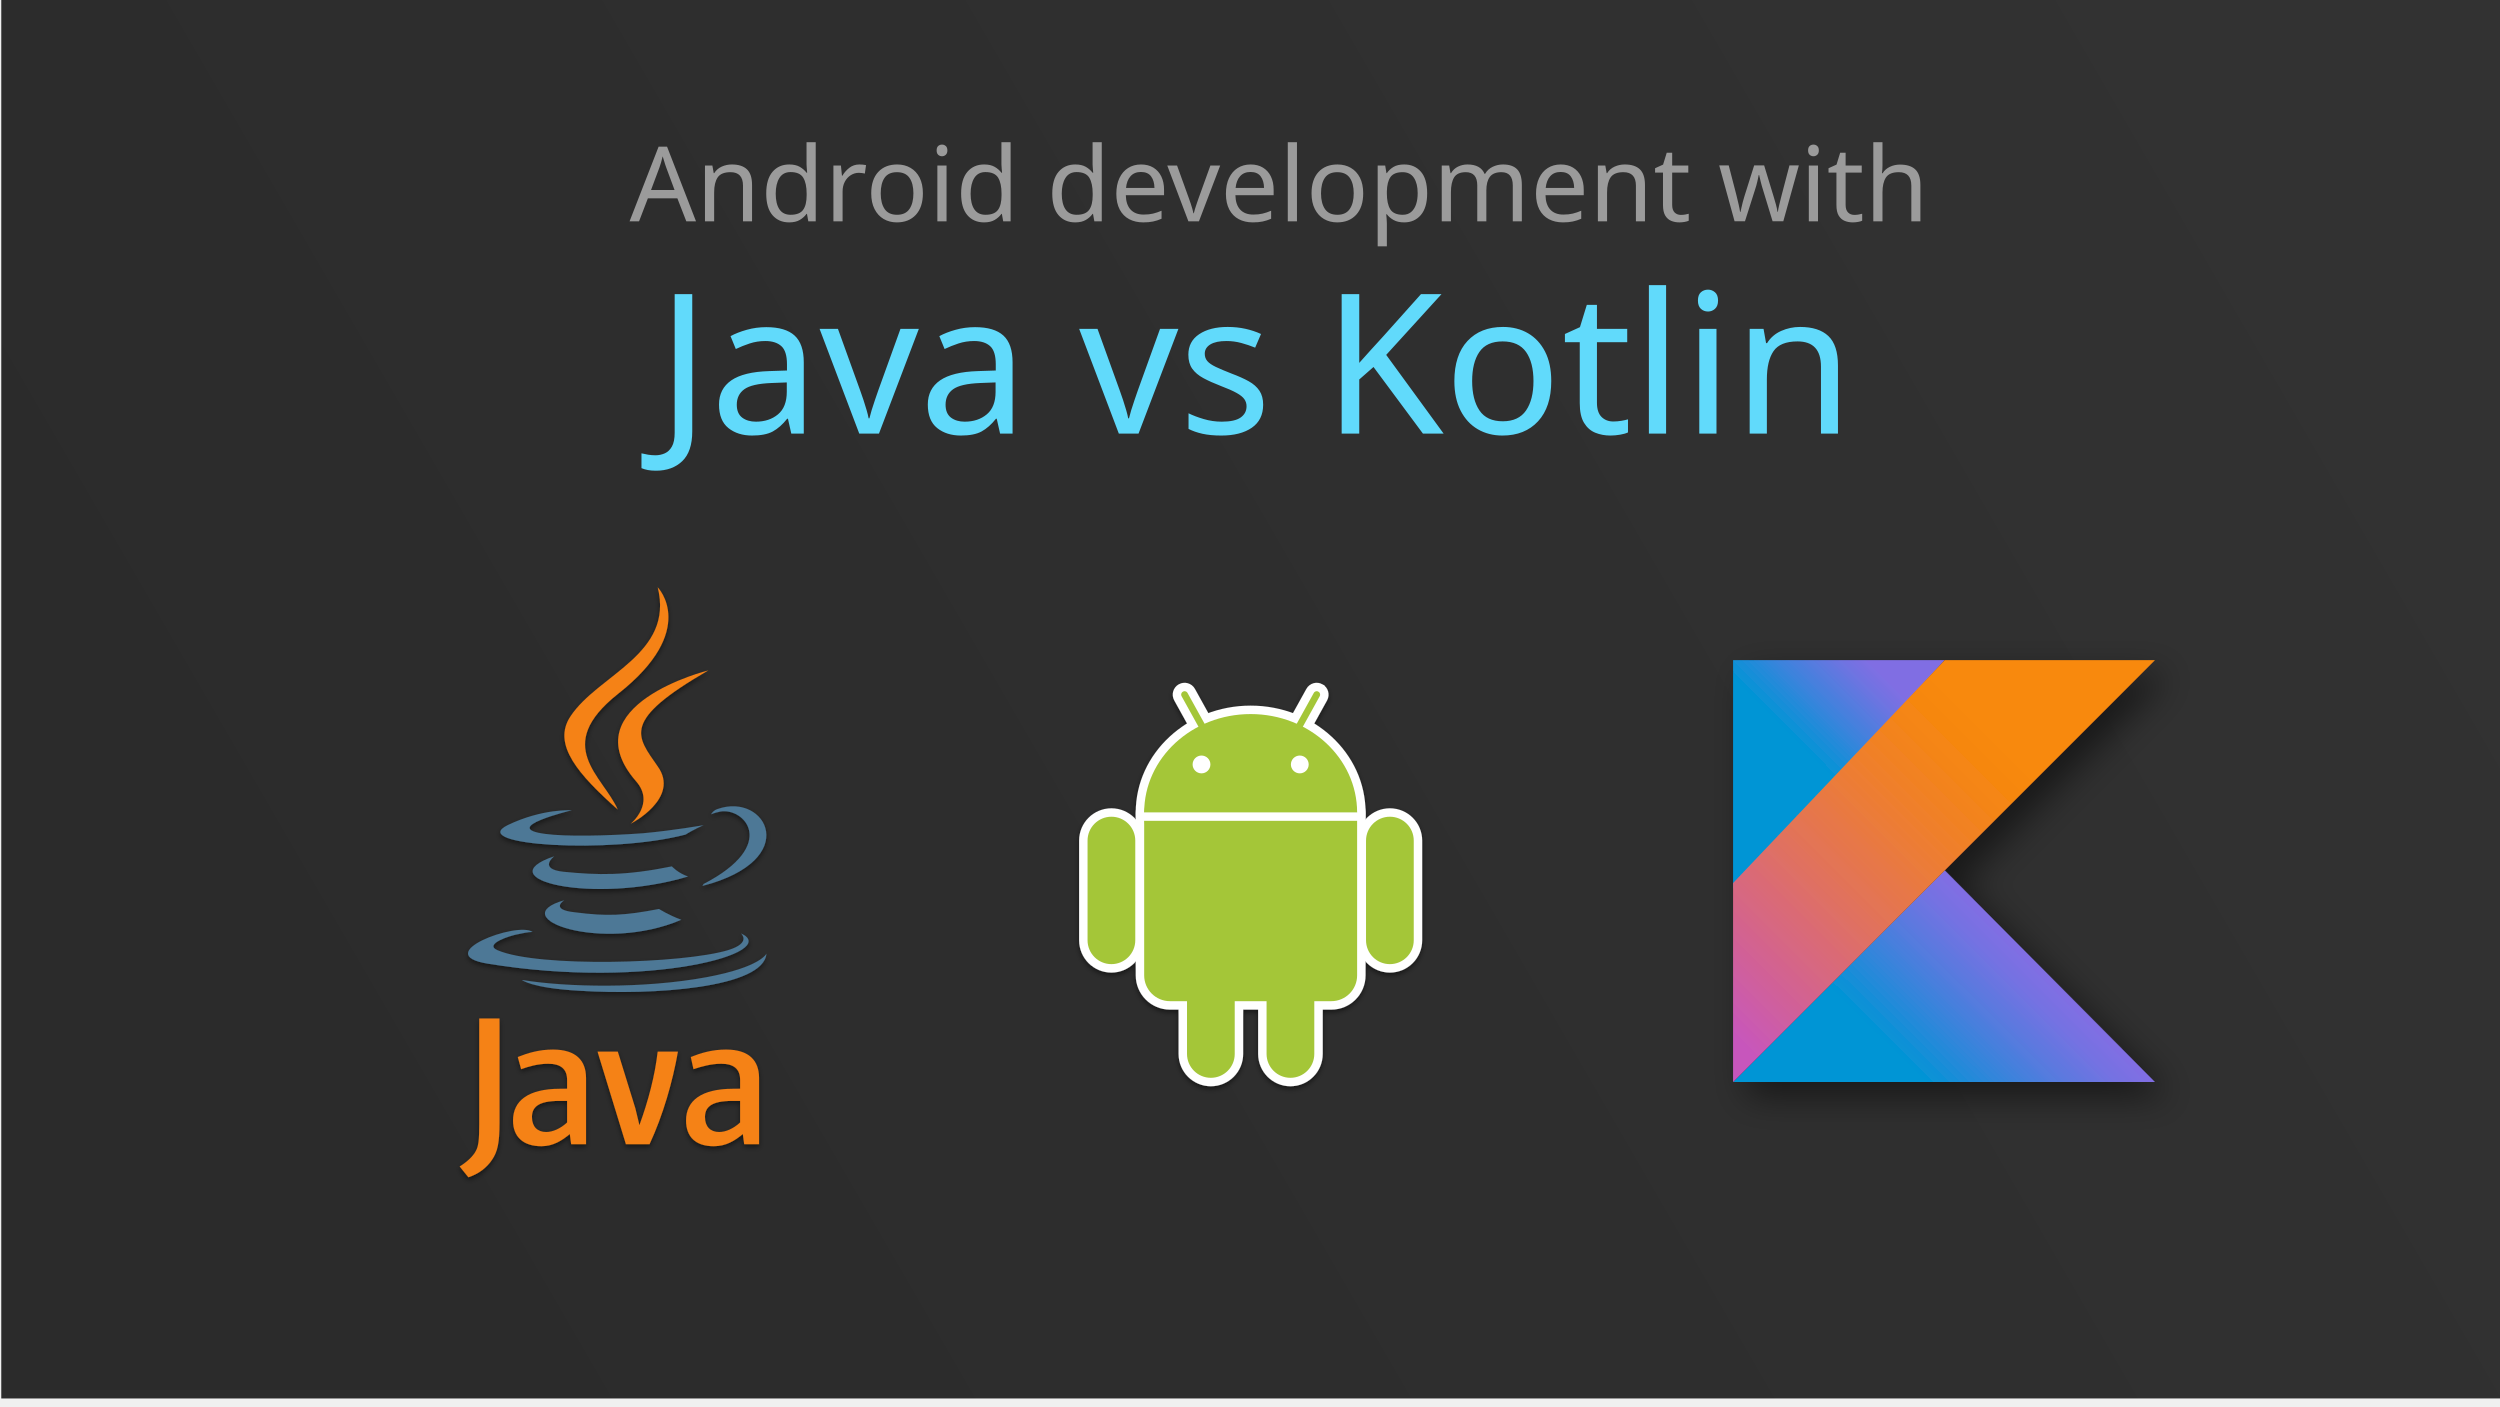
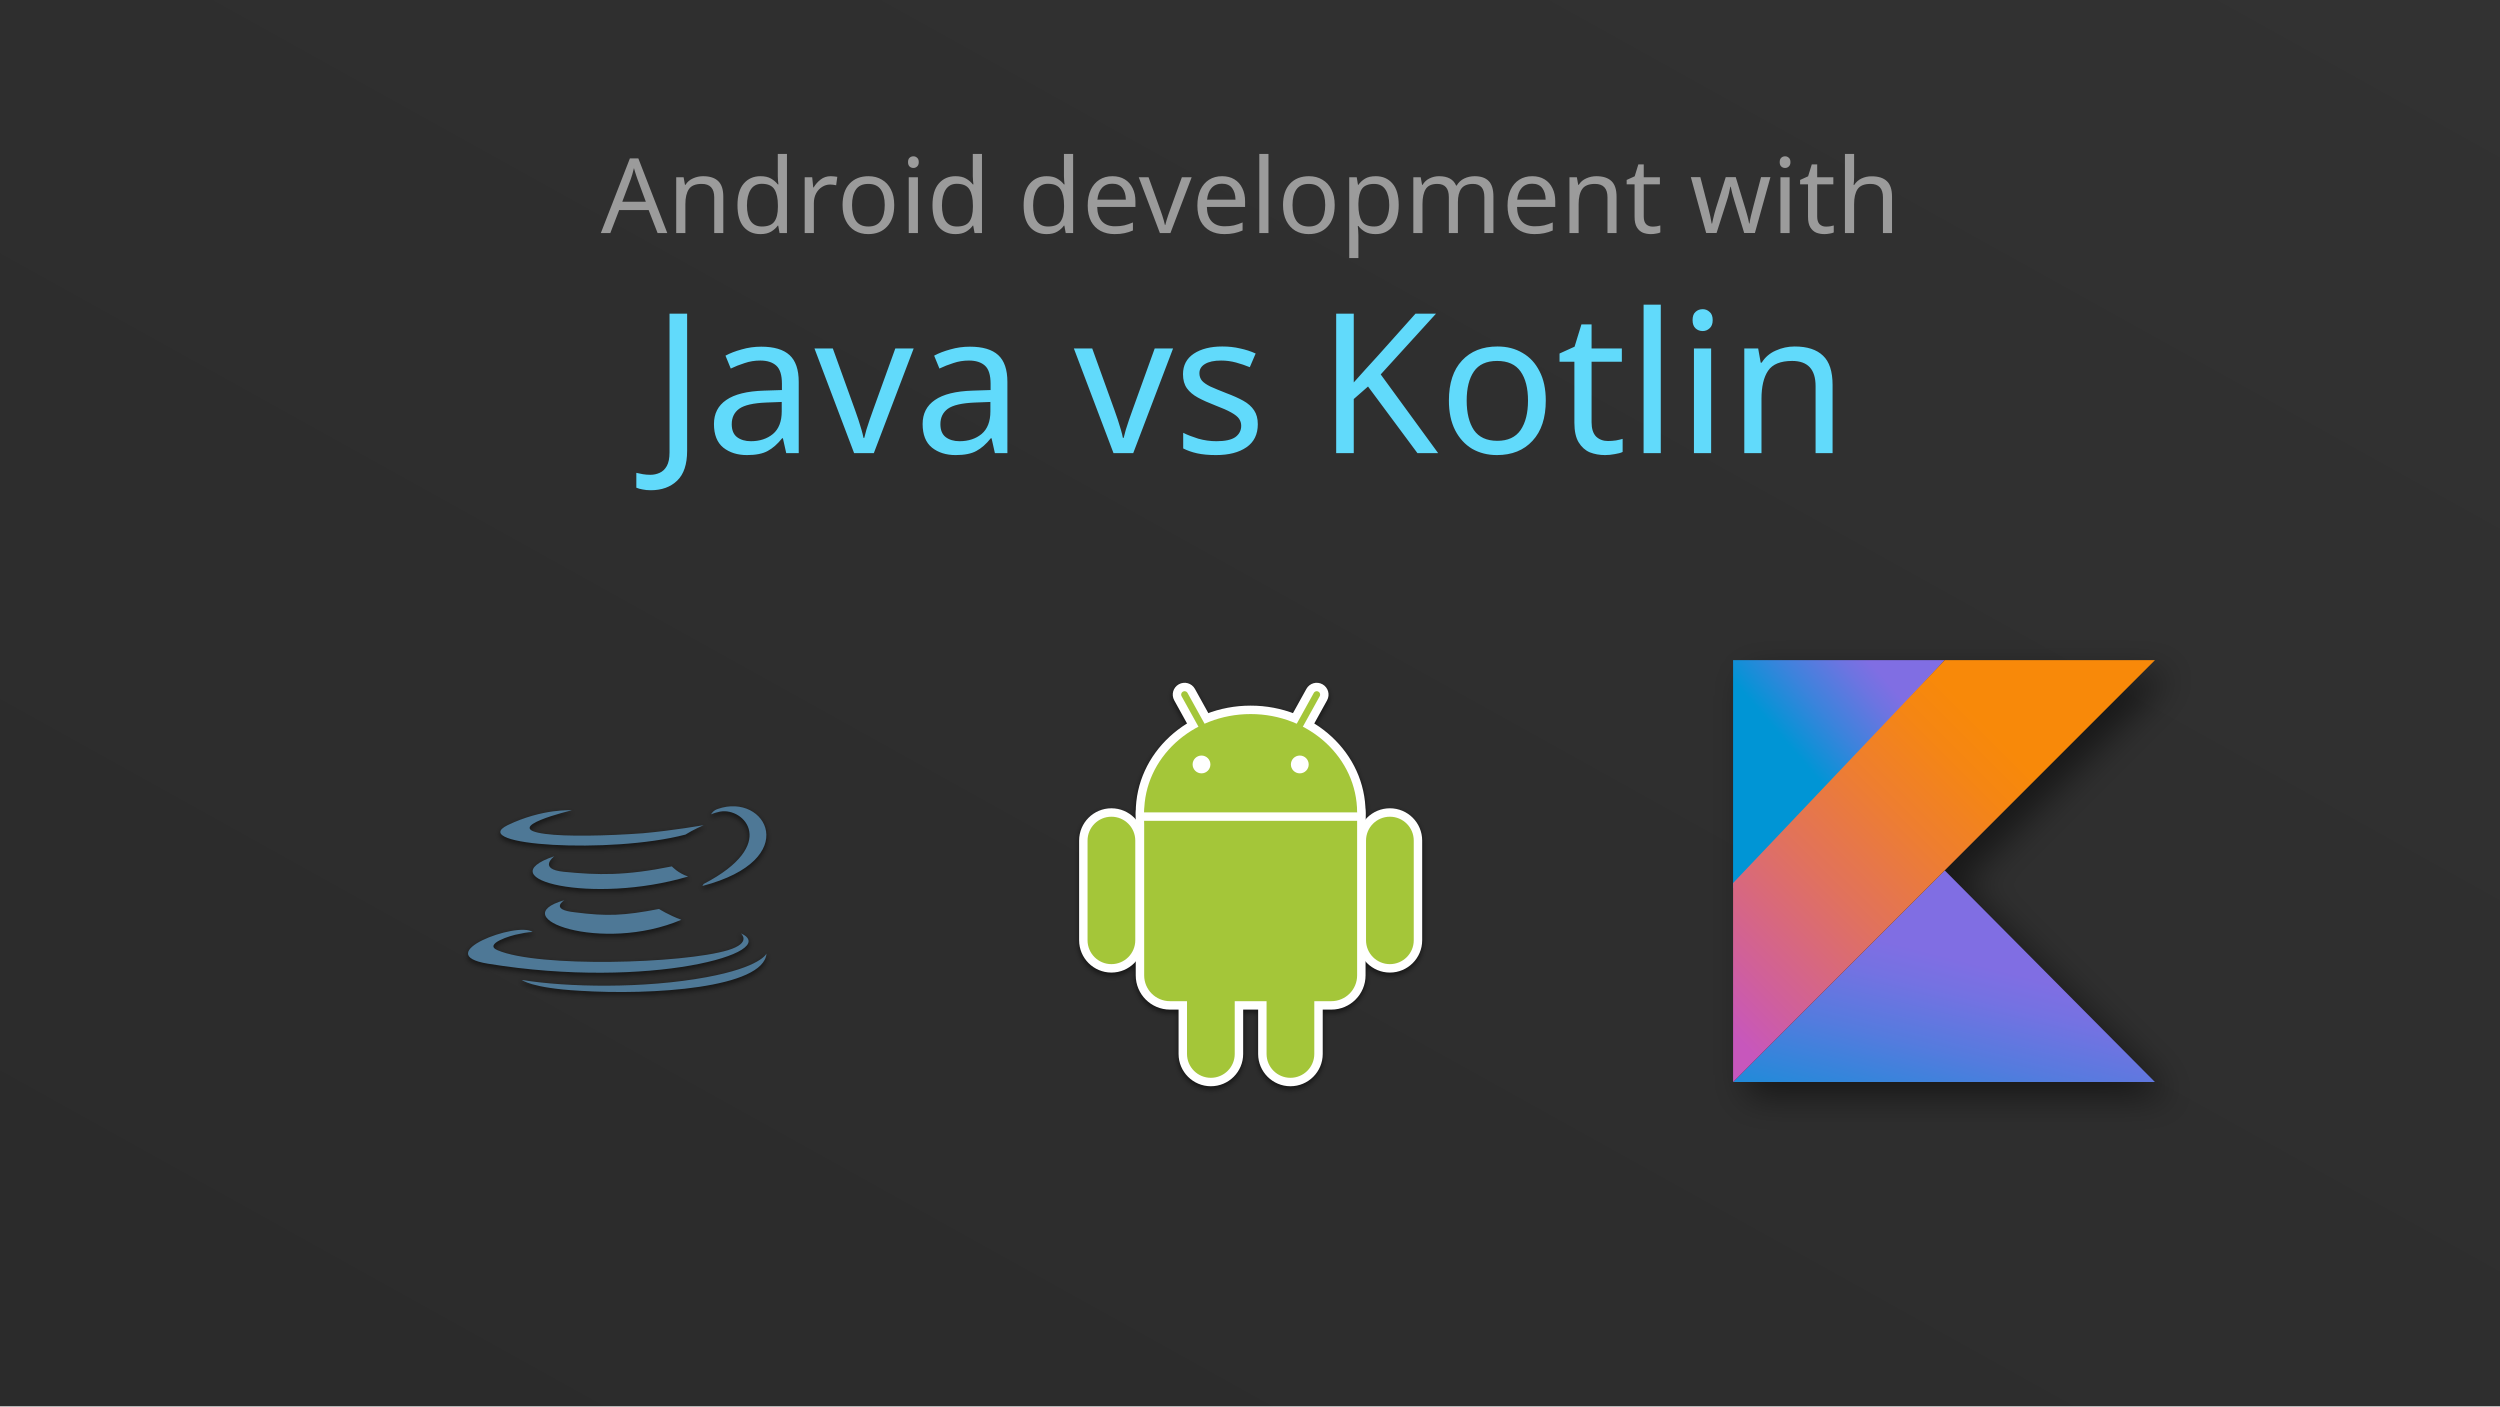
- <svg xmlns="http://www.w3.org/2000/svg" xmlns:xlink="http://www.w3.org/1999/xlink" width="1920px" height="1080px" viewBox="0 0 1920 1080" version="1.1">
-   <defs>
-     <linearGradient x1="100%" y1="34.18%" x2="0%" y2="66.196%" id="linearGradient-1">
-       <stop stop-color="#0B0B0B" stop-opacity="0" offset="0%" />
-       <stop stop-color="#000000" offset="100%" />
-     </linearGradient>
-     <rect id="path-2" x="1" y="-6" width="1920" height="1080" />
-     <filter x="-5.0%" y="-2.6%" width="110.1%" height="105.3%" filterUnits="objectBoundingBox" id="filter-3">
-       <feOffset dx="0" dy="2" in="SourceAlpha" result="shadowOffsetOuter1" />
-       <feGaussianBlur stdDeviation="2" in="shadowOffsetOuter1" result="shadowBlurOuter1" />
-       <feColorMatrix values="0 0 0 0 0   0 0 0 0 0   0 0 0 0 0  0 0 0 0.5 0" type="matrix" in="shadowBlurOuter1" result="shadowMatrixOuter1" />
-       <feMerge>
-         <feMergeNode in="shadowMatrixOuter1" />
-         <feMergeNode in="SourceGraphic" />
-       </feMerge>
-     </filter>
-     <filter x="-6.2%" y="-5.2%" width="112.5%" height="110.5%" filterUnits="objectBoundingBox" id="filter-4">
-       <feOffset dx="0" dy="2" in="SourceAlpha" result="shadowOffsetOuter1" />
-       <feGaussianBlur stdDeviation="2" in="shadowOffsetOuter1" result="shadowBlurOuter1" />
-       <feColorMatrix values="0 0 0 0 0   0 0 0 0 0   0 0 0 0 0  0 0 0 0.5 0" type="matrix" in="shadowBlurOuter1" result="shadowMatrixOuter1" />
-       <feMerge>
-         <feMergeNode in="shadowMatrixOuter1" />
-         <feMergeNode in="SourceGraphic" />
-       </feMerge>
-     </filter>
-     <filter x="-22.5%" y="-22.5%" width="145.1%" height="145.1%" filterUnits="objectBoundingBox" id="filter-5">
-       <feOffset dx="11" dy="11" in="SourceAlpha" result="shadowOffsetOuter1" />
-       <feGaussianBlur stdDeviation="13.5" in="shadowOffsetOuter1" result="shadowBlurOuter1" />
-       <feColorMatrix values="0 0 0 0 0   0 0 0 0 0   0 0 0 0 0  0 0 0 0.5 0" type="matrix" in="shadowBlurOuter1" result="shadowMatrixOuter1" />
-       <feMerge>
-         <feMergeNode in="shadowMatrixOuter1" />
-         <feMergeNode in="SourceGraphic" />
-       </feMerge>
-     </filter>
-     <linearGradient x1="26.599%" y1="74.301%" x2="73.845%" y2="50.599%" id="linearGradient-6">
-       <stop stop-color="#0095D5" offset="9.677%" />
-       <stop stop-color="#238AD9" offset="30.07%" />
-       <stop stop-color="#557BDE" offset="62.11%" />
-       <stop stop-color="#7472E2" offset="86.43%" />
-       <stop stop-color="#806EE3" offset="100%" />
-     </linearGradient>
-     <linearGradient x1="19.107%" y1="37.105%" x2="66.025%" y2="-13.554%" id="linearGradient-7">
-       <stop stop-color="#0095D5" offset="11.83%" />
-       <stop stop-color="#3C83DC" offset="41.78%" />
-       <stop stop-color="#6D74E1" offset="69.62%" />
-       <stop stop-color="#806EE3" offset="83.33%" />
-     </linearGradient>
-     <linearGradient x1="-16.836%" y1="91.94%" x2="76.219%" y2="-1.116%" id="linearGradient-8">
-       <stop stop-color="#C757BC" offset="10.75%" />
-       <stop stop-color="#D0609A" offset="21.38%" />
-       <stop stop-color="#E1725C" offset="42.54%" />
-       <stop stop-color="#EE7E2F" offset="60.48%" />
-       <stop stop-color="#F58613" offset="74.3%" />
-       <stop stop-color="#F88909" offset="82.32%" />
-     </linearGradient>
-   </defs>
-   <g id="java-vs-kotlin" stroke="none" stroke-width="1" fill="none" fill-rule="evenodd">
+ <svg xmlns="http://www.w3.org/2000/svg" width="1920" height="1080" viewBox="0 0 1920 1080" fill="none">
+   <g id="java-vs-kotlin" clip-path="url(#clip0)">
    <g id="Rectangle">
-       <use fill="#323232" xlink:href="#path-2" />
-       <use fill-opacity="0.15" fill="url(#linearGradient-1)" xlink:href="#path-2" />
+       <rect width="1920" height="1080" fill="#323232" />
+       <rect width="1920" height="1080" fill="url(#paint0_linear)" fill-opacity="0.15" />
    </g>
-     <g id="Java-Logo" filter="url(#filter-3)" transform="translate(352, 449)" fill-rule="nonzero">
-       <path d="M81.458,242.336 C81.458,242.336 69.519,249.603 89.763,251.679 C114.16,254.793 127.138,254.275 154.13,249.084 C154.13,249.084 161.397,253.755 171.259,257.389 C110.527,283.343 33.702,255.832 81.458,242.336 L81.458,242.336 Z M73.672,208.595 C73.672,208.595 60.695,218.458 80.939,220.534 C107.412,223.13 128.176,223.648 163.992,216.381 C163.992,216.381 168.664,221.572 176.45,224.168 C103.26,245.969 21.244,226.244 73.672,208.595 L73.672,208.595 Z M216.939,267.771 C216.939,267.771 225.763,275.038 207.076,280.748 C172.298,291.13 61.213,294.244 30.068,280.748 C19.168,276.076 39.931,269.328 46.679,268.29 C53.427,266.733 57.06,266.733 57.06,266.733 C45.122,258.427 -22.359,283.862 22.801,291.129 C146.862,311.374 249.122,282.305 216.938,267.771 L216.939,267.771 Z M87.168,173.298 C87.168,173.298 30.588,186.794 66.924,191.465 C82.496,193.542 113.122,193.023 141.672,190.946 C165.03,188.87 188.39,184.717 188.39,184.717 C188.39,184.717 180.084,188.351 174.374,191.985 C116.756,207.038 6.191,200.29 37.855,184.717 C64.847,171.74 87.167,173.298 87.167,173.298 L87.168,173.298 Z M188.39,229.877 C246.527,199.771 219.535,170.702 200.848,174.336 C196.176,175.374 194.1,176.412 194.1,176.412 C194.1,176.412 195.657,173.298 199.29,172.26 C236.145,159.282 265.214,211.19 187.352,231.435 C187.352,231.435 187.87,230.916 188.39,229.877 L188.39,229.877 Z M92.878,311.893 C148.939,315.527 234.588,309.816 236.664,283.343 C236.664,283.343 232.512,293.725 190.466,301.511 C142.71,310.336 83.535,309.297 48.756,303.587 C48.756,303.587 56.023,309.816 92.878,311.893 L92.878,311.893 Z" id="_227268128" fill="#4E7896" />
-       <path d="M153.092,2 C153.092,2 185.275,34.702 122.466,84.015 C72.115,123.984 111.046,146.824 122.466,172.778 C92.878,146.305 71.596,122.946 86.13,101.145 C107.413,68.961 166.069,53.389 153.092,2 L153.092,2 Z M136.482,150.977 C151.535,168.107 132.329,183.68 132.329,183.68 C132.329,183.68 170.741,163.954 153.092,139.557 C137,116.199 124.542,104.779 192.023,65.847 C192.023,65.847 85.611,92.321 136.481,150.977 L136.482,150.977 Z M98.069,429.725 L98.069,378.855 C98.069,365.877 90.802,357.053 72.634,357.053 C62.252,357.053 53.428,359.649 45.641,362.763 L48.237,372.106 C53.947,370.03 61.214,367.954 69,367.954 C78.863,367.954 83.535,372.106 83.535,380.412 L83.535,387.16 L78.344,387.16 C53.428,387.16 42.008,396.504 42.008,411.557 C42.008,424.015 49.794,431.282 63.809,431.282 C72.634,431.282 79.382,427.129 85.611,421.939 L86.649,429.725 L98.069,429.725 L98.069,429.725 Z M83.535,413.114 C78.344,417.786 72.634,420.382 67.443,420.382 C60.695,420.382 56.542,416.229 56.542,408.962 C56.542,401.694 60.695,396.504 77.306,396.504 L83.535,396.504 L83.535,413.114 L83.535,413.114 Z M146.863,429.725 L128.695,429.725 L106.893,358.61 L122.466,358.61 L135.962,402.213 L139.076,415.19 C145.825,396.504 151.016,377.297 153.092,358.61 L168.665,358.61 C164.512,381.969 157.245,407.404 146.863,429.725 L146.863,429.725 Z M230.954,429.725 L230.954,378.855 C230.954,365.877 223.687,357.053 205.519,357.053 C195.137,357.053 186.313,359.649 178.527,362.763 L180.603,372.106 C186.832,370.03 194.099,367.954 201.886,367.954 C211.748,367.954 216.42,372.106 216.42,380.412 L216.42,387.16 L211.229,387.16 C186.313,387.16 174.893,396.504 174.893,411.557 C174.893,424.015 182.161,431.282 196.176,431.282 C205.519,431.282 212.268,427.129 218.497,421.939 L219.535,429.725 L230.954,429.725 L230.954,429.725 Z M216.42,413.114 C211.229,417.786 205.519,420.382 200.328,420.382 C193.58,420.382 189.428,416.229 189.428,408.962 C189.428,401.694 193.58,396.504 210.191,396.504 L216.42,396.504 L216.42,413.114 L216.42,413.114 Z M25.916,441.664 C21.763,447.893 15.534,452.565 7.748,455.16 L1,446.854 C6.191,443.74 11.382,439.069 13.458,434.916 C15.534,431.282 16.054,426.091 16.054,414.152 L16.054,333.175 L31.626,333.175 L31.626,413.114 C31.626,429.206 30.069,435.435 25.916,441.664 L25.916,441.664 Z" id="_230367536" fill="#F58219" />
+     <g id="Java-Logo" filter="url(#filter0_d)">
+       <path id="_227268128" fill-rule="evenodd" clip-rule="evenodd" d="M540.389 678.877C598.526 648.771 571.534 619.702 552.847 623.336C548.175 624.374 546.099 625.412 546.099 625.412C546.099 625.412 547.656 622.298 551.289 621.26C588.145 608.282 617.213 660.19 539.351 680.435C539.351 680.435 539.87 679.916 540.389 678.877ZM418.923 640.465C382.587 635.794 439.167 622.298 439.167 622.298L439.167 622.298C439.167 622.298 416.847 620.74 389.854 633.717C358.19 649.29 468.755 656.038 526.373 640.985C532.083 637.351 540.389 633.717 540.389 633.717C540.389 633.717 517.03 637.87 493.671 639.946C465.121 642.023 434.496 642.541 418.923 640.465ZM432.938 669.534C412.734 667.462 425.62 657.634 425.671 657.596C373.244 675.244 455.259 694.969 528.45 673.168C520.663 670.572 515.992 665.381 515.992 665.381C480.175 672.648 459.412 672.13 432.938 669.534ZM441.763 700.679C421.518 698.603 433.457 691.336 433.457 691.336L433.457 691.336C385.702 704.832 462.526 732.343 523.259 706.389C513.396 702.755 506.129 698.084 506.129 698.084C479.137 703.275 466.159 703.793 441.763 700.679ZM568.938 716.771L568.939 716.772L568.937 716.771L568.938 716.771ZM568.939 716.772C601.117 731.306 498.859 760.373 374.8 740.129C329.64 732.862 397.121 707.427 409.06 715.733C409.06 715.733 405.426 715.733 398.678 717.29C391.93 718.328 371.167 725.076 382.067 729.748C413.212 743.244 524.297 740.13 559.076 729.748C577.653 724.072 569.04 716.856 568.939 716.772ZM588.663 732.343C586.587 758.816 500.939 764.527 444.877 760.893C408.022 758.816 400.755 752.587 400.755 752.587C435.534 758.297 494.709 759.336 542.465 750.511C584.511 742.725 588.663 732.343 588.663 732.343Z" fill="#4E7896" />
    </g>
-     <g id="Android_robot" filter="url(#filter-4)" transform="translate(832, 525)">
-       <g id="Group" fill="#A4C639">
-         <g id="b-link" transform="translate(46.72727, 23.4)" stroke="#FFFFFF" stroke-width="12.96">
+     <g id="Android_robot" filter="url(#filter1_d)">
+       <g id="Group">
+         <g id="b-link">
          <g id="b">
-             <ellipse id="Oval" cx="81.773" cy="75.6" rx="81.773" ry="75.6" />
-             <rect id="Rectangle" x="0" y="56.7" width="163.545" height="163.8" rx="19.8" />
+             <path id="Oval" fill-rule="evenodd" clip-rule="evenodd" d="M960.499 699.6C1005.66 699.6 1042.27 665.753 1042.27 624C1042.27 582.247 1005.66 548.4 960.499 548.4C915.337 548.4 878.727 582.247 878.727 624C878.727 665.753 915.337 699.6 960.499 699.6Z" fill="#A4C639" stroke="white" stroke-width="12.96" />
+             <rect id="Rectangle_2" x="878.727" y="605.1" width="163.545" height="163.8" rx="19.8" fill="#A4C639" stroke="white" stroke-width="12.96" />
          </g>
        </g>
-         <g id="a-link" transform="translate(163.0962, 153) scale(-1, 1) translate(-163.0962, -153) translate(69.19231, 0)" stroke="#FFFFFF" stroke-width="6.48">
+         <g id="a-link">
          <g id="a">
-             <path d="M163.319,-1.489 L163.32,-1.489 C166.548,-1.487 169.164,1.129 169.166,4.357 L169.209,70.044 C169.211,73.266 166.601,75.881 163.378,75.883 C163.375,75.883 163.373,75.883 163.37,75.883 L163.369,75.883 C160.142,75.881 157.525,73.265 157.523,70.037 L157.48,4.35 C157.478,1.128 160.089,-1.487 163.311,-1.489 C163.314,-1.489 163.317,-1.489 163.319,-1.489 Z" id="Rectangle" transform="translate(163.3446, 37.19696) rotate(29) translate(-163.3446, -37.19696) " />
-             <rect id="c" x="0" y="99" width="43.133" height="119.7" rx="21.566" />
-             <g id="c-link" transform="translate(76.38112, 186.3)">
-               <rect id="c" x="0" y="0" width="43.133" height="119.7" rx="21.566" />
+             <path id="Rectangle_3" fill-rule="evenodd" clip-rule="evenodd" d="M914.864 530.632C913.3 527.806 909.74 526.785 906.915 528.353C904.097 529.918 903.078 533.47 904.639 536.291L936.446 593.762C938.011 596.588 941.571 597.609 944.395 596.041C947.214 594.476 948.232 590.924 946.671 588.103L914.864 530.632Z" fill="#A4C639" stroke="white" stroke-width="6.48" />
+             <rect id="c" width="43.133" height="119.7" rx="21.566" transform="matrix(-1 0 0 1 1089 624)" fill="#A4C639" stroke="white" stroke-width="6.48" />
+             <g id="c-link">
+               <rect id="c_2" width="43.133" height="119.7" rx="21.566" transform="matrix(-1 0 0 1 1012.62 711.3)" fill="#A4C639" stroke="white" stroke-width="6.48" />
            </g>
          </g>
        </g>
-         <g id="a" stroke="#FFFFFF" stroke-width="6.48">
-           <path d="M163.319,-1.489 L163.32,-1.489 C166.548,-1.487 169.164,1.129 169.166,4.357 L169.209,70.044 C169.211,73.266 166.601,75.881 163.378,75.883 C163.375,75.883 163.373,75.883 163.37,75.883 L163.369,75.883 C160.142,75.881 157.525,73.265 157.523,70.037 L157.48,4.35 C157.478,1.128 160.089,-1.487 163.311,-1.489 C163.314,-1.489 163.317,-1.489 163.319,-1.489 Z" id="Rectangle" transform="translate(163.3446, 37.19696) rotate(29) translate(-163.3446, -37.19696) " />
-           <rect id="c" x="0" y="99" width="43.133" height="119.7" rx="21.566" />
-           <g id="c-link" transform="translate(76.38112, 186.3)">
-             <rect id="c" x="0" y="0" width="43.133" height="119.7" rx="21.566" />
+         <g id="a_2">
+           <path id="Rectangle_4" fill-rule="evenodd" clip-rule="evenodd" d="M1006.14 530.632C1007.7 527.806 1011.26 526.785 1014.08 528.353C1016.9 529.918 1017.92 533.47 1016.36 536.291L984.554 593.762C982.989 596.588 979.429 597.609 976.605 596.041C973.786 594.476 972.768 590.924 974.329 588.103L1006.14 530.632Z" fill="#A4C639" stroke="white" stroke-width="6.48" />
+           <rect id="c_3" x="832" y="624" width="43.133" height="119.7" rx="21.566" fill="#A4C639" stroke="white" stroke-width="6.48" />
+           <g id="c-link_2">
+             <rect id="c_4" x="908.381" y="711.3" width="43.133" height="119.7" rx="21.566" fill="#A4C639" stroke="white" stroke-width="6.48" />
          </g>
        </g>
-         <g id="b" transform="translate(46.72727, 23.4)">
-           <ellipse id="Oval" cx="81.773" cy="75.6" rx="81.773" ry="75.6" />
-           <rect id="Rectangle" x="0" y="56.7" width="163.545" height="163.8" rx="19.8" />
+         <g id="b_2">
+           <path id="Oval_2" fill-rule="evenodd" clip-rule="evenodd" d="M960.499 699.6C1005.66 699.6 1042.27 665.753 1042.27 624C1042.27 582.247 1005.66 548.4 960.499 548.4C915.337 548.4 878.727 582.247 878.727 624C878.727 665.753 915.337 699.6 960.499 699.6Z" fill="#A4C639" />
+           <rect id="Rectangle_5" x="878.727" y="605.1" width="163.545" height="163.8" rx="19.8" fill="#A4C639" />
        </g>
      </g>
-       <g id="Group" transform="translate(43.13287, 58.5)" fill="#FFFFFF" stroke="#FFFFFF" stroke-width="6.48">
-         <path d="M0,43.65 L170.734,43.65" id="Path" />
-         <ellipse id="Oval" cx="47.626" cy="3.6" rx="3.594" ry="3.6" />
-         <ellipse id="Oval" cx="123.108" cy="3.6" rx="3.594" ry="3.6" />
+       <g id="Group_2">
+         <g id="Path">
+           <path fill-rule="evenodd" clip-rule="evenodd" d="M875.133 627.15H1045.87H875.133Z" fill="white" />
+           <path d="M875.133 627.15H1045.87" stroke="white" stroke-width="6.48" />
+         </g>
+         <path id="Oval_3" fill-rule="evenodd" clip-rule="evenodd" d="M922.758 590.7C924.744 590.7 926.353 589.088 926.353 587.1C926.353 585.112 924.744 583.5 922.758 583.5C920.773 583.5 919.164 585.112 919.164 587.1C919.164 589.088 920.773 590.7 922.758 590.7Z" fill="white" stroke="white" stroke-width="6.48" />
+         <path id="Oval_4" fill-rule="evenodd" clip-rule="evenodd" d="M998.241 590.7C1000.23 590.7 1001.84 589.088 1001.84 587.1C1001.84 585.112 1000.23 583.5 998.241 583.5C996.256 583.5 994.646 585.112 994.646 587.1C994.646 589.088 996.256 590.7 998.241 590.7Z" fill="white" stroke="white" stroke-width="6.48" />
      </g>
    </g>
-     <text id="Java-vs-Kotlin" font-family="Fira Sans" font-size="150" font-weight="normal" fill="#61DAFB">
-       <tspan x="504.35" y="333">Java vs Kotlin</tspan>
-     </text>
-     <g id="Kotlin-logo" filter="url(#filter-5)" transform="translate(1331, 507)" fill-rule="nonzero">
-       <polygon id="XMLID_2_" fill="url(#linearGradient-6)" points="0 324 162.54 161.46 324 324" />
-       <polygon id="Shape" fill="url(#linearGradient-7)" points="0 0 162.54 0 0 175.5" />
-       <polygon id="Shape" fill="url(#linearGradient-8)" points="162.54 0 0 171.18 0 324 162.54 161.46 324 0" />
+     <path id="Java vs Kotlin" d="M499.805 376.5C497.405 376.5 495.305 376.3 493.505 375.9C491.705 375.6 490.105 375.15 488.705 374.55V363.15C490.305 363.55 492.005 363.9 493.805 364.2C495.605 364.5 497.505 364.65 499.505 364.65C502.005 364.65 504.355 364.15 506.555 363.15C508.855 362.15 510.705 360.4 512.105 357.9C513.505 355.4 514.205 351.9 514.205 347.4V240.9H527.705V346.35C527.705 356.65 525.155 364.25 520.055 369.15C514.955 374.05 508.205 376.5 499.805 376.5ZM584.621 266.25C594.421 266.25 601.671 268.4 606.371 272.7C611.071 277 613.421 283.85 613.421 293.25V348H603.821L601.271 336.6H600.671C597.171 341 593.471 344.25 589.571 346.35C585.771 348.45 580.471 349.5 573.671 349.5C566.371 349.5 560.321 347.6 555.521 343.8C550.721 339.9 548.321 333.85 548.321 325.65C548.321 317.65 551.471 311.5 557.771 307.2C564.071 302.8 573.771 300.4 586.871 300L600.521 299.55V294.75C600.521 288.05 599.071 283.4 596.171 280.8C593.271 278.2 589.171 276.9 583.871 276.9C579.671 276.9 575.671 277.55 571.871 278.85C568.071 280.05 564.521 281.45 561.221 283.05L557.171 273.15C560.671 271.25 564.821 269.65 569.621 268.35C574.421 266.95 579.421 266.25 584.621 266.25ZM600.371 308.7L588.521 309.15C578.521 309.55 571.571 311.15 567.671 313.95C563.871 316.75 561.971 320.7 561.971 325.8C561.971 330.3 563.321 333.6 566.021 335.7C568.821 337.8 572.371 338.85 576.671 338.85C583.471 338.85 589.121 337 593.621 333.3C598.121 329.5 600.371 323.7 600.371 315.9V308.7ZM655.953 348L625.503 267.6H639.603L656.703 315C657.503 317.2 658.353 319.65 659.253 322.35C660.153 325.05 660.953 327.65 661.653 330.15C662.353 332.55 662.853 334.6 663.153 336.3H663.753C664.153 334.6 664.703 332.5 665.403 330C666.203 327.5 667.053 324.9 667.953 322.2C668.953 319.5 669.803 317.1 670.503 315L687.603 267.6H701.703L671.103 348H655.953ZM744.875 266.25C754.675 266.25 761.925 268.4 766.625 272.7C771.325 277 773.675 283.85 773.675 293.25V348H764.075L761.525 336.6H760.925C757.425 341 753.725 344.25 749.825 346.35C746.025 348.45 740.725 349.5 733.925 349.5C726.625 349.5 720.575 347.6 715.775 343.8C710.975 339.9 708.575 333.85 708.575 325.65C708.575 317.65 711.725 311.5 718.025 307.2C724.325 302.8 734.025 300.4 747.125 300L760.775 299.55V294.75C760.775 288.05 759.325 283.4 756.425 280.8C753.525 278.2 749.425 276.9 744.125 276.9C739.925 276.9 735.925 277.55 732.125 278.85C728.325 280.05 724.775 281.45 721.475 283.05L717.425 273.15C720.925 271.25 725.075 269.65 729.875 268.35C734.675 266.95 739.675 266.25 744.875 266.25ZM760.625 308.7L748.775 309.15C738.775 309.55 731.825 311.15 727.925 313.95C724.125 316.75 722.225 320.7 722.225 325.8C722.225 330.3 723.575 333.6 726.275 335.7C729.075 337.8 732.625 338.85 736.925 338.85C743.725 338.85 749.375 337 753.875 333.3C758.375 329.5 760.625 323.7 760.625 315.9V308.7ZM855.172 348L824.722 267.6H838.822L855.922 315C856.722 317.2 857.572 319.65 858.472 322.35C859.372 325.05 860.172 327.65 860.872 330.15C861.572 332.55 862.072 334.6 862.372 336.3H862.972C863.372 334.6 863.922 332.5 864.622 330C865.422 327.5 866.272 324.9 867.172 322.2C868.172 319.5 869.022 317.1 869.722 315L886.822 267.6H900.922L870.322 348H855.172ZM965.994 325.8C965.994 333.6 963.094 339.5 957.294 343.5C951.494 347.5 943.694 349.5 933.894 349.5C928.294 349.5 923.444 349.05 919.344 348.15C915.344 347.25 911.794 346 908.694 344.4V332.4C911.894 334 915.744 335.5 920.244 336.9C924.844 338.2 929.494 338.85 934.194 338.85C940.894 338.85 945.744 337.8 948.744 335.7C951.744 333.5 953.244 330.6 953.244 327C953.244 325 952.694 323.2 951.594 321.6C950.494 320 948.494 318.4 945.594 316.8C942.794 315.2 938.744 313.4 933.444 311.4C928.244 309.4 923.794 307.4 920.094 305.4C916.394 303.4 913.544 301 911.544 298.2C909.544 295.4 908.544 291.8 908.544 287.4C908.544 280.6 911.294 275.35 916.794 271.65C922.394 267.95 929.694 266.1 938.694 266.1C943.594 266.1 948.144 266.6 952.344 267.6C956.644 268.5 960.644 269.8 964.344 271.5L959.844 282C956.444 280.6 952.894 279.4 949.194 278.4C945.494 277.4 941.694 276.9 937.794 276.9C932.394 276.9 928.244 277.8 925.344 279.6C922.544 281.3 921.144 283.65 921.144 286.65C921.144 288.85 921.794 290.75 923.094 292.35C924.394 293.85 926.544 295.35 929.544 296.85C932.644 298.25 936.744 299.95 941.844 301.95C946.944 303.85 951.294 305.8 954.894 307.8C958.494 309.8 961.244 312.25 963.144 315.15C965.044 317.95 965.994 321.5 965.994 325.8ZM1104.49 348H1088.59L1050.64 296.85L1039.69 306.45V348H1026.19V240.9H1039.69V293.7C1042.69 290.3 1045.74 286.9 1048.84 283.5C1051.94 280.1 1055.04 276.7 1058.14 273.3L1087.09 240.9H1102.84L1060.39 287.55L1104.49 348ZM1187.16 307.65C1187.16 320.95 1183.76 331.25 1176.96 338.55C1170.26 345.85 1161.16 349.5 1149.66 349.5C1142.56 349.5 1136.21 347.9 1130.61 344.7C1125.11 341.4 1120.76 336.65 1117.56 330.45C1114.36 324.15 1112.76 316.55 1112.76 307.65C1112.76 294.35 1116.11 284.1 1122.81 276.9C1129.51 269.7 1138.61 266.1 1150.11 266.1C1157.41 266.1 1163.81 267.75 1169.31 271.05C1174.91 274.25 1179.26 278.95 1182.36 285.15C1185.56 291.25 1187.16 298.75 1187.16 307.65ZM1126.41 307.65C1126.41 317.15 1128.26 324.7 1131.96 330.3C1135.76 335.8 1141.76 338.55 1149.96 338.55C1158.06 338.55 1164.01 335.8 1167.81 330.3C1171.61 324.7 1173.51 317.15 1173.51 307.65C1173.51 298.15 1171.61 290.7 1167.81 285.3C1164.01 279.9 1158.01 277.2 1149.81 277.2C1141.61 277.2 1135.66 279.9 1131.96 285.3C1128.26 290.7 1126.41 298.15 1126.41 307.65ZM1234.93 338.7C1236.93 338.7 1238.98 338.55 1241.08 338.25C1243.18 337.85 1244.88 337.45 1246.18 337.05V347.1C1244.78 347.8 1242.78 348.35 1240.18 348.75C1237.58 349.25 1235.08 349.5 1232.68 349.5C1228.48 349.5 1224.58 348.8 1220.98 347.4C1217.48 345.9 1214.63 343.35 1212.43 339.75C1210.23 336.15 1209.13 331.1 1209.13 324.6V277.8H1197.73V271.5L1209.28 266.25L1214.53 249.15H1222.33V267.6H1245.58V277.8H1222.33V324.3C1222.33 329.2 1223.48 332.85 1225.78 335.25C1228.18 337.55 1231.23 338.7 1234.93 338.7ZM1275.48 348H1262.28V234H1275.48V348ZM1307.7 237.45C1309.7 237.45 1311.45 238.15 1312.95 239.55C1314.55 240.85 1315.35 242.95 1315.35 245.85C1315.35 248.65 1314.55 250.75 1312.95 252.15C1311.45 253.55 1309.7 254.25 1307.7 254.25C1305.5 254.25 1303.65 253.55 1302.15 252.15C1300.65 250.75 1299.9 248.65 1299.9 245.85C1299.9 242.95 1300.65 240.85 1302.15 239.55C1303.65 238.15 1305.5 237.45 1307.7 237.45ZM1314.15 267.6V348H1300.95V267.6H1314.15ZM1378.32 266.1C1387.92 266.1 1395.17 268.45 1400.07 273.15C1404.97 277.75 1407.42 285.25 1407.42 295.65V348H1394.37V296.55C1394.37 283.65 1388.37 277.2 1376.37 277.2C1367.47 277.2 1361.32 279.7 1357.92 284.7C1354.52 289.7 1352.82 296.9 1352.82 306.3V348H1339.62V267.6H1350.27L1352.22 278.55H1352.97C1355.57 274.35 1359.17 271.25 1363.77 269.25C1368.37 267.15 1373.22 266.1 1378.32 266.1Z" fill="#61DAFB" />
+     <g id="Kotlin-logo" filter="url(#filter2_d)">
+       <path id="XMLID_2_" d="M1331 831L1493.54 668.46L1655 831H1331Z" fill="url(#paint1_linear)" />
+       <path id="Shape" d="M1331 507H1493.54L1331 682.5V507Z" fill="url(#paint2_linear)" />
+       <path id="Shape_2" d="M1493.54 507L1331 678.18V831L1493.54 668.46L1655 507H1493.54Z" fill="url(#paint3_linear)" />
    </g>
-     <text id="Android-development" font-family="Fira Sans" font-size="80" font-weight="normal" fill="#9B9B9B">
-       <tspan x="483.5" y="170">Android development with</tspan>
-     </text>
+     <path id="Android development" d="M505.038 179L498.158 161.32H475.518L468.718 179H461.438L483.758 121.64H490.238L512.478 179H505.038ZM495.998 154.92L489.598 137.64C489.438 137.213 489.171 136.44 488.798 135.32C488.424 134.2 488.051 133.053 487.678 131.88C487.358 130.653 487.091 129.72 486.878 129.08C486.504 130.733 486.078 132.36 485.598 133.96C485.118 135.507 484.718 136.733 484.398 137.64L477.918 154.92H495.998ZM539.971 135.32C545.091 135.32 548.958 136.573 551.571 139.08C554.185 141.533 555.491 145.533 555.491 151.08V179H548.531V151.56C548.531 144.68 545.331 141.24 538.931 141.24C534.185 141.24 530.905 142.573 529.091 145.24C527.278 147.907 526.371 151.747 526.371 156.76V179H519.331V136.12H525.011L526.051 141.96H526.451C527.838 139.72 529.758 138.067 532.211 137C534.665 135.88 537.251 135.32 539.971 135.32ZM583.984 179.8C578.651 179.8 574.384 177.96 571.184 174.28C567.984 170.547 566.384 165 566.384 157.64C566.384 150.28 567.984 144.733 571.184 141C574.438 137.213 578.731 135.32 584.064 135.32C587.371 135.32 590.064 135.933 592.144 137.16C594.278 138.387 596.011 139.88 597.344 141.64H597.824C597.771 140.947 597.664 139.933 597.504 138.6C597.398 137.213 597.344 136.12 597.344 135.32V118.2H604.384V179H598.704L597.664 173.24H597.344C596.064 175.053 594.358 176.6 592.224 177.88C590.091 179.16 587.344 179.8 583.984 179.8ZM585.104 173.96C589.638 173.96 592.811 172.733 594.624 170.28C596.491 167.773 597.424 164.013 597.424 159V157.72C597.424 152.387 596.544 148.307 594.784 145.48C593.024 142.6 589.771 141.16 585.024 141.16C581.238 141.16 578.384 142.68 576.464 145.72C574.598 148.707 573.664 152.733 573.664 157.8C573.664 162.92 574.598 166.893 576.464 169.72C578.384 172.547 581.264 173.96 585.104 173.96ZM638.003 135.32C638.803 135.32 639.656 135.373 640.563 135.48C641.523 135.533 642.35 135.64 643.043 135.8L642.163 142.28C641.47 142.12 640.696 141.987 639.843 141.88C639.043 141.773 638.27 141.72 637.523 141.72C635.336 141.72 633.283 142.333 631.363 143.56C629.443 144.733 627.896 146.413 626.723 148.6C625.603 150.733 625.043 153.24 625.043 156.12V179H618.003V136.12H623.763L624.563 143.96H624.883C626.27 141.613 628.056 139.587 630.243 137.88C632.43 136.173 635.016 135.32 638.003 135.32ZM686.767 157.48C686.767 164.573 684.954 170.067 681.328 173.96C677.754 177.853 672.901 179.8 666.768 179.8C662.981 179.8 659.594 178.947 656.608 177.24C653.674 175.48 651.354 172.947 649.648 169.64C647.941 166.28 647.088 162.227 647.088 157.48C647.088 150.387 648.874 144.92 652.448 141.08C656.021 137.24 660.874 135.32 667.008 135.32C670.901 135.32 674.314 136.2 677.248 137.96C680.234 139.667 682.554 142.173 684.208 145.48C685.914 148.733 686.767 152.733 686.767 157.48ZM654.368 157.48C654.368 162.547 655.354 166.573 657.328 169.56C659.354 172.493 662.554 173.96 666.928 173.96C671.248 173.96 674.421 172.493 676.448 169.56C678.474 166.573 679.488 162.547 679.488 157.48C679.488 152.413 678.474 148.44 676.448 145.56C674.421 142.68 671.221 141.24 666.848 141.24C662.474 141.24 659.301 142.68 657.328 145.56C655.354 148.44 654.368 152.413 654.368 157.48ZM701.525 120.04C702.592 120.04 703.525 120.413 704.325 121.16C705.178 121.853 705.605 122.973 705.605 124.52C705.605 126.013 705.178 127.133 704.325 127.88C703.525 128.627 702.592 129 701.525 129C700.352 129 699.365 128.627 698.565 127.88C697.765 127.133 697.365 126.013 697.365 124.52C697.365 122.973 697.765 121.853 698.565 121.16C699.365 120.413 700.352 120.04 701.525 120.04ZM704.965 136.12V179H697.925V136.12H704.965ZM733.75 179.8C728.417 179.8 724.15 177.96 720.95 174.28C717.75 170.547 716.15 165 716.15 157.64C716.15 150.28 717.75 144.733 720.95 141C724.203 137.213 728.497 135.32 733.83 135.32C737.137 135.32 739.83 135.933 741.91 137.16C744.043 138.387 745.777 139.88 747.11 141.64H747.59C747.537 140.947 747.43 139.933 747.27 138.6C747.163 137.213 747.11 136.12 747.11 135.32V118.2H754.15V179H748.47L747.43 173.24H747.11C745.83 175.053 744.123 176.6 741.99 177.88C739.857 179.16 737.11 179.8 733.75 179.8ZM734.87 173.96C739.403 173.96 742.577 172.733 744.39 170.28C746.257 167.773 747.19 164.013 747.19 159V157.72C747.19 152.387 746.31 148.307 744.55 145.48C742.79 142.6 739.537 141.16 734.79 141.16C731.003 141.16 728.15 142.68 726.23 145.72C724.363 148.707 723.43 152.733 723.43 157.8C723.43 162.92 724.363 166.893 726.23 169.72C728.15 172.547 731.03 173.96 734.87 173.96ZM803.75 179.8C798.417 179.8 794.15 177.96 790.95 174.28C787.75 170.547 786.15 165 786.15 157.64C786.15 150.28 787.75 144.733 790.95 141C794.203 137.213 798.497 135.32 803.83 135.32C807.137 135.32 809.83 135.933 811.91 137.16C814.043 138.387 815.777 139.88 817.11 141.64H817.59C817.537 140.947 817.43 139.933 817.27 138.6C817.163 137.213 817.11 136.12 817.11 135.32V118.2H824.15V179H818.47L817.43 173.24H817.11C815.83 175.053 814.123 176.6 811.99 177.88C809.857 179.16 807.11 179.8 803.75 179.8ZM804.87 173.96C809.403 173.96 812.577 172.733 814.39 170.28C816.257 167.773 817.19 164.013 817.19 159V157.72C817.19 152.387 816.31 148.307 814.55 145.48C812.79 142.6 809.537 141.16 804.79 141.16C801.003 141.16 798.15 142.68 796.23 145.72C794.363 148.707 793.43 152.733 793.43 157.8C793.43 162.92 794.363 166.893 796.23 169.72C798.15 172.547 801.03 173.96 804.87 173.96ZM854.329 135.32C858.009 135.32 861.155 136.12 863.769 137.72C866.435 139.32 868.462 141.587 869.849 144.52C871.289 147.4 872.009 150.787 872.009 154.68V158.92H842.649C842.755 163.773 843.982 167.48 846.329 170.04C848.729 172.547 852.062 173.8 856.329 173.8C859.049 173.8 861.449 173.56 863.529 173.08C865.662 172.547 867.849 171.8 870.089 170.84V177C867.902 177.96 865.742 178.653 863.609 179.08C861.475 179.56 858.942 179.8 856.009 179.8C851.955 179.8 848.355 178.973 845.209 177.32C842.115 175.667 839.689 173.213 837.929 169.96C836.222 166.653 835.369 162.627 835.369 157.88C835.369 153.187 836.142 149.16 837.689 145.8C839.289 142.44 841.502 139.853 844.329 138.04C847.209 136.227 850.542 135.32 854.329 135.32ZM854.249 141.08C850.889 141.08 848.222 142.173 846.249 144.36C844.329 146.493 843.182 149.48 842.809 153.32H864.649C864.595 149.693 863.742 146.76 862.089 144.52C860.435 142.227 857.822 141.08 854.249 141.08ZM890.803 179L874.562 136.12H882.083L891.203 161.4C891.629 162.573 892.083 163.88 892.563 165.32C893.043 166.76 893.469 168.147 893.843 169.48C894.216 170.76 894.483 171.853 894.643 172.76H894.963C895.176 171.853 895.469 170.733 895.843 169.4C896.269 168.067 896.723 166.68 897.203 165.24C897.736 163.8 898.189 162.52 898.563 161.4L907.683 136.12H915.203L898.883 179H890.803ZM938.548 135.32C942.228 135.32 945.374 136.12 947.988 137.72C950.654 139.32 952.681 141.587 954.068 144.52C955.508 147.4 956.228 150.787 956.228 154.68V158.92H926.868C926.974 163.773 928.201 167.48 930.548 170.04C932.948 172.547 936.281 173.8 940.548 173.8C943.268 173.8 945.668 173.56 947.748 173.08C949.881 172.547 952.068 171.8 954.308 170.84V177C952.121 177.96 949.961 178.653 947.828 179.08C945.694 179.56 943.161 179.8 940.228 179.8C936.174 179.8 932.574 178.973 929.428 177.32C926.334 175.667 923.908 173.213 922.148 169.96C920.441 166.653 919.588 162.627 919.588 157.88C919.588 153.187 920.361 149.16 921.908 145.8C923.508 142.44 925.721 139.853 928.548 138.04C931.428 136.227 934.761 135.32 938.548 135.32ZM938.468 141.08C935.108 141.08 932.441 142.173 930.468 144.36C928.548 146.493 927.401 149.48 927.028 153.32H948.868C948.814 149.693 947.961 146.76 946.308 144.52C944.654 142.227 942.041 141.08 938.468 141.08ZM974.184 179H967.144V118.2H974.184V179ZM1025.05 157.48C1025.05 164.573 1023.24 170.067 1019.61 173.96C1016.04 177.853 1011.18 179.8 1005.05 179.8C1001.26 179.8 997.875 178.947 994.889 177.24C991.955 175.48 989.635 172.947 987.929 169.64C986.222 166.28 985.369 162.227 985.369 157.48C985.369 150.387 987.155 144.92 990.729 141.08C994.302 137.24 999.155 135.32 1005.29 135.32C1009.18 135.32 1012.6 136.2 1015.53 137.96C1018.52 139.667 1020.84 142.173 1022.49 145.48C1024.2 148.733 1025.05 152.733 1025.05 157.48ZM992.649 157.48C992.649 162.547 993.635 166.573 995.609 169.56C997.635 172.493 1000.84 173.96 1005.21 173.96C1009.53 173.96 1012.7 172.493 1014.73 169.56C1016.76 166.573 1017.77 162.547 1017.77 157.48C1017.77 152.413 1016.76 148.44 1014.73 145.56C1012.7 142.68 1009.5 141.24 1005.13 141.24C1000.76 141.24 997.582 142.68 995.609 145.56C993.635 148.44 992.649 152.413 992.649 157.48ZM1056.61 135.32C1061.89 135.32 1066.13 137.16 1069.33 140.84C1072.58 144.52 1074.21 150.067 1074.21 157.48C1074.21 164.787 1072.58 170.333 1069.33 174.12C1066.13 177.907 1061.86 179.8 1056.53 179.8C1053.22 179.8 1050.47 179.187 1048.29 177.96C1046.15 176.68 1044.47 175.213 1043.25 173.56H1042.77C1042.87 174.467 1042.98 175.613 1043.09 177C1043.19 178.387 1043.25 179.587 1043.25 180.6V198.2H1036.21V136.12H1041.97L1042.93 141.96H1043.25C1044.53 140.093 1046.21 138.52 1048.29 137.24C1050.37 135.96 1053.14 135.32 1056.61 135.32ZM1055.33 141.24C1050.95 141.24 1047.86 142.467 1046.05 144.92C1044.29 147.373 1043.35 151.107 1043.25 156.12V157.48C1043.25 162.76 1044.1 166.84 1045.81 169.72C1047.57 172.547 1050.79 173.96 1055.49 173.96C1058.1 173.96 1060.23 173.24 1061.89 171.8C1063.59 170.36 1064.85 168.413 1065.65 165.96C1066.5 163.453 1066.93 160.6 1066.93 157.4C1066.93 152.493 1065.97 148.573 1064.05 145.64C1062.18 142.707 1059.27 141.24 1055.33 141.24ZM1132.47 135.32C1137.32 135.32 1140.95 136.573 1143.35 139.08C1145.75 141.533 1146.95 145.533 1146.95 151.08V179H1139.99V151.4C1139.99 144.627 1137.08 141.24 1131.27 141.24C1127.11 141.24 1124.12 142.44 1122.31 144.84C1120.55 147.24 1119.67 150.733 1119.67 155.32V179H1112.71V151.4C1112.71 144.627 1109.77 141.24 1103.91 141.24C1099.59 141.24 1096.6 142.573 1094.95 145.24C1093.29 147.907 1092.47 151.747 1092.47 156.76V179H1085.43V136.12H1091.11L1092.15 141.96H1092.55C1093.88 139.72 1095.67 138.067 1097.91 137C1100.2 135.88 1102.63 135.32 1105.19 135.32C1111.91 135.32 1116.28 137.72 1118.31 142.52H1118.71C1120.15 140.067 1122.09 138.253 1124.55 137.08C1127.05 135.907 1129.69 135.32 1132.47 135.32ZM1176.75 135.32C1180.43 135.32 1183.58 136.12 1186.19 137.72C1188.86 139.32 1190.88 141.587 1192.27 144.52C1193.71 147.4 1194.43 150.787 1194.43 154.68V158.92H1165.07C1165.18 163.773 1166.4 167.48 1168.75 170.04C1171.15 172.547 1174.48 173.8 1178.75 173.8C1181.47 173.8 1183.87 173.56 1185.95 173.08C1188.08 172.547 1190.27 171.8 1192.51 170.84V177C1190.32 177.96 1188.16 178.653 1186.03 179.08C1183.9 179.56 1181.36 179.8 1178.43 179.8C1174.38 179.8 1170.78 178.973 1167.63 177.32C1164.54 175.667 1162.11 173.213 1160.35 169.96C1158.64 166.653 1157.79 162.627 1157.79 157.88C1157.79 153.187 1158.56 149.16 1160.11 145.8C1161.71 142.44 1163.92 139.853 1166.75 138.04C1169.63 136.227 1172.96 135.32 1176.75 135.32ZM1176.67 141.08C1173.31 141.08 1170.64 142.173 1168.67 144.36C1166.75 146.493 1165.6 149.48 1165.23 153.32H1187.07C1187.02 149.693 1186.16 146.76 1184.51 144.52C1182.86 142.227 1180.24 141.08 1176.67 141.08ZM1225.99 135.32C1231.11 135.32 1234.97 136.573 1237.59 139.08C1240.2 141.533 1241.51 145.533 1241.51 151.08V179H1234.55V151.56C1234.55 144.68 1231.35 141.24 1224.95 141.24C1220.2 141.24 1216.92 142.573 1215.11 145.24C1213.29 147.907 1212.39 151.747 1212.39 156.76V179H1205.35V136.12H1211.03L1212.07 141.96H1212.47C1213.85 139.72 1215.77 138.067 1218.23 137C1220.68 135.88 1223.27 135.32 1225.99 135.32ZM1269.12 174.04C1270.19 174.04 1271.28 173.96 1272.4 173.8C1273.52 173.587 1274.43 173.373 1275.12 173.16V178.52C1274.37 178.893 1273.31 179.187 1271.92 179.4C1270.53 179.667 1269.2 179.8 1267.92 179.8C1265.68 179.8 1263.6 179.427 1261.68 178.68C1259.81 177.88 1258.29 176.52 1257.12 174.6C1255.95 172.68 1255.36 169.987 1255.36 166.52V141.56H1249.28V138.2L1255.44 135.4L1258.24 126.28H1262.4V136.12H1274.8V141.56H1262.4V166.36C1262.4 168.973 1263.01 170.92 1264.24 172.2C1265.52 173.427 1267.15 174.04 1269.12 174.04ZM1339.53 178.92L1332.17 154.76C1331.47 152.573 1330.86 150.44 1330.33 148.36C1329.85 146.227 1329.47 144.573 1329.21 143.4H1328.89C1328.67 144.573 1328.33 146.227 1327.85 148.36C1327.37 150.44 1326.75 152.6 1326.01 154.84L1318.33 178.92H1310.33L1298.57 136.04H1305.85L1311.77 158.92C1312.35 161.213 1312.91 163.533 1313.45 165.88C1313.98 168.227 1314.35 170.173 1314.57 171.72H1314.89C1315.1 170.813 1315.34 169.693 1315.61 168.36C1315.93 167.027 1316.27 165.64 1316.65 164.2C1317.02 162.707 1317.39 161.373 1317.77 160.2L1325.37 136.04H1333.05L1340.41 160.2C1340.99 162.013 1341.55 163.987 1342.09 166.12C1342.67 168.253 1343.07 170.093 1343.29 171.64H1343.61C1343.77 170.307 1344.11 168.467 1344.65 166.12C1345.23 163.773 1345.85 161.373 1346.49 158.92L1352.49 136.04H1359.69L1347.77 178.92H1339.53ZM1370.98 120.04C1372.04 120.04 1372.98 120.413 1373.78 121.16C1374.63 121.853 1375.06 122.973 1375.06 124.52C1375.06 126.013 1374.63 127.133 1373.78 127.88C1372.98 128.627 1372.04 129 1370.98 129C1369.8 129 1368.82 128.627 1368.02 127.88C1367.22 127.133 1366.82 126.013 1366.82 124.52C1366.82 122.973 1367.22 121.853 1368.02 121.16C1368.82 120.413 1369.8 120.04 1370.98 120.04ZM1374.42 136.12V179H1367.38V136.12H1374.42ZM1402.32 174.04C1403.39 174.04 1404.48 173.96 1405.6 173.8C1406.72 173.587 1407.63 173.373 1408.32 173.16V178.52C1407.58 178.893 1406.51 179.187 1405.12 179.4C1403.74 179.667 1402.4 179.8 1401.12 179.8C1398.88 179.8 1396.8 179.427 1394.88 178.68C1393.02 177.88 1391.5 176.52 1390.32 174.6C1389.15 172.68 1388.56 169.987 1388.56 166.52V141.56H1382.48V138.2L1388.64 135.4L1391.44 126.28H1395.6V136.12H1408V141.56H1395.6V166.36C1395.6 168.973 1396.22 170.92 1397.44 172.2C1398.72 173.427 1400.35 174.04 1402.32 174.04ZM1423.95 118.2V136.04C1423.95 138.173 1423.82 140.173 1423.55 142.04H1424.03C1425.42 139.853 1427.28 138.2 1429.63 137.08C1432.03 135.96 1434.62 135.4 1437.39 135.4C1442.62 135.4 1446.54 136.653 1449.15 139.16C1451.76 141.613 1453.07 145.587 1453.07 151.08V179H1446.11V151.56C1446.11 144.68 1442.91 141.24 1436.51 141.24C1431.71 141.24 1428.4 142.6 1426.59 145.32C1424.83 147.987 1423.95 151.827 1423.95 156.84V179H1416.91V118.2H1423.95Z" fill="#9B9B9B" />
  </g>
+   <defs>
+     <filter id="filter0_d" x="355.418" y="617.204" width="237.245" height="150.677" filterUnits="userSpaceOnUse" color-interpolation-filters="sRGB">
+       <feFlood flood-opacity="0" result="BackgroundImageFix" />
+       <feColorMatrix in="SourceAlpha" type="matrix" values="0 0 0 0 0 0 0 0 0 0 0 0 0 0 0 0 0 0 127 0" />
+       <feOffset dy="2" />
+       <feGaussianBlur stdDeviation="2" />
+       <feColorMatrix type="matrix" values="0 0 0 0 0 0 0 0 0 0 0 0 0 0 0 0 0 0 0.5 0" />
+       <feBlend mode="normal" in2="BackgroundImageFix" result="effect1_dropShadow" />
+       <feBlend mode="normal" in="SourceGraphic" in2="effect1_dropShadow" result="shape" />
+     </filter>
+     <filter id="filter1_d" x="824.76" y="519.114" width="271.48" height="321.126" filterUnits="userSpaceOnUse" color-interpolation-filters="sRGB">
+       <feFlood flood-opacity="0" result="BackgroundImageFix" />
+       <feColorMatrix in="SourceAlpha" type="matrix" values="0 0 0 0 0 0 0 0 0 0 0 0 0 0 0 0 0 0 127 0" />
+       <feOffset dy="2" />
+       <feGaussianBlur stdDeviation="2" />
+       <feColorMatrix type="matrix" values="0 0 0 0 0 0 0 0 0 0 0 0 0 0 0 0 0 0 0.5 0" />
+       <feBlend mode="normal" in2="BackgroundImageFix" result="effect1_dropShadow" />
+       <feBlend mode="normal" in="SourceGraphic" in2="effect1_dropShadow" result="shape" />
+     </filter>
+     <filter id="filter2_d" x="1315" y="491" width="378" height="378" filterUnits="userSpaceOnUse" color-interpolation-filters="sRGB">
+       <feFlood flood-opacity="0" result="BackgroundImageFix" />
+       <feColorMatrix in="SourceAlpha" type="matrix" values="0 0 0 0 0 0 0 0 0 0 0 0 0 0 0 0 0 0 127 0" />
+       <feOffset dx="11" dy="11" />
+       <feGaussianBlur stdDeviation="13.5" />
+       <feColorMatrix type="matrix" values="0 0 0 0 0 0 0 0 0 0 0 0 0 0 0 0 0 0 0.5 0" />
+       <feBlend mode="normal" in2="BackgroundImageFix" result="effect1_dropShadow" />
+       <feBlend mode="normal" in="SourceGraphic" in2="effect1_dropShadow" result="shape" />
+     </filter>
+     <linearGradient id="paint0_linear" x1="948.605" y1="-540" x2="31.258" y2="1110.2" gradientUnits="userSpaceOnUse">
+       <stop stop-color="#0B0B0B" stop-opacity="0.01" />
+       <stop offset="1" />
+     </linearGradient>
+     <linearGradient id="paint1_linear" x1="1569.75" y1="945.074" x2="1615.1" y2="764.885" gradientUnits="userSpaceOnUse">
+       <stop offset="0.097" stop-color="#0095D5" />
+       <stop offset="0.301" stop-color="#238AD9" />
+       <stop offset="0.621" stop-color="#557BDE" />
+       <stop offset="0.864" stop-color="#7472E2" />
+       <stop offset="1" stop-color="#806EE3" />
+     </linearGradient>
+     <linearGradient id="paint2_linear" x1="1394.9" y1="620.117" x2="1490.06" y2="538.496" gradientUnits="userSpaceOnUse">
+       <stop offset="0.118" stop-color="#0095D5" />
+       <stop offset="0.418" stop-color="#3C83DC" />
+       <stop offset="0.696" stop-color="#6D74E1" />
+       <stop offset="0.833" stop-color="#806EE3" />
+     </linearGradient>
+     <linearGradient id="paint3_linear" x1="1427.2" y1="955.634" x2="1728.7" y2="654.135" gradientUnits="userSpaceOnUse">
+       <stop offset="0.107" stop-color="#C757BC" />
+       <stop offset="0.214" stop-color="#D0609A" />
+       <stop offset="0.425" stop-color="#E1725C" />
+       <stop offset="0.605" stop-color="#EE7E2F" />
+       <stop offset="0.743" stop-color="#F58613" />
+       <stop offset="0.823" stop-color="#F88909" />
+     </linearGradient>
+     <clipPath id="clip0">
+       <rect width="1920" height="1080" fill="white" />
+     </clipPath>
+   </defs>
</svg>
